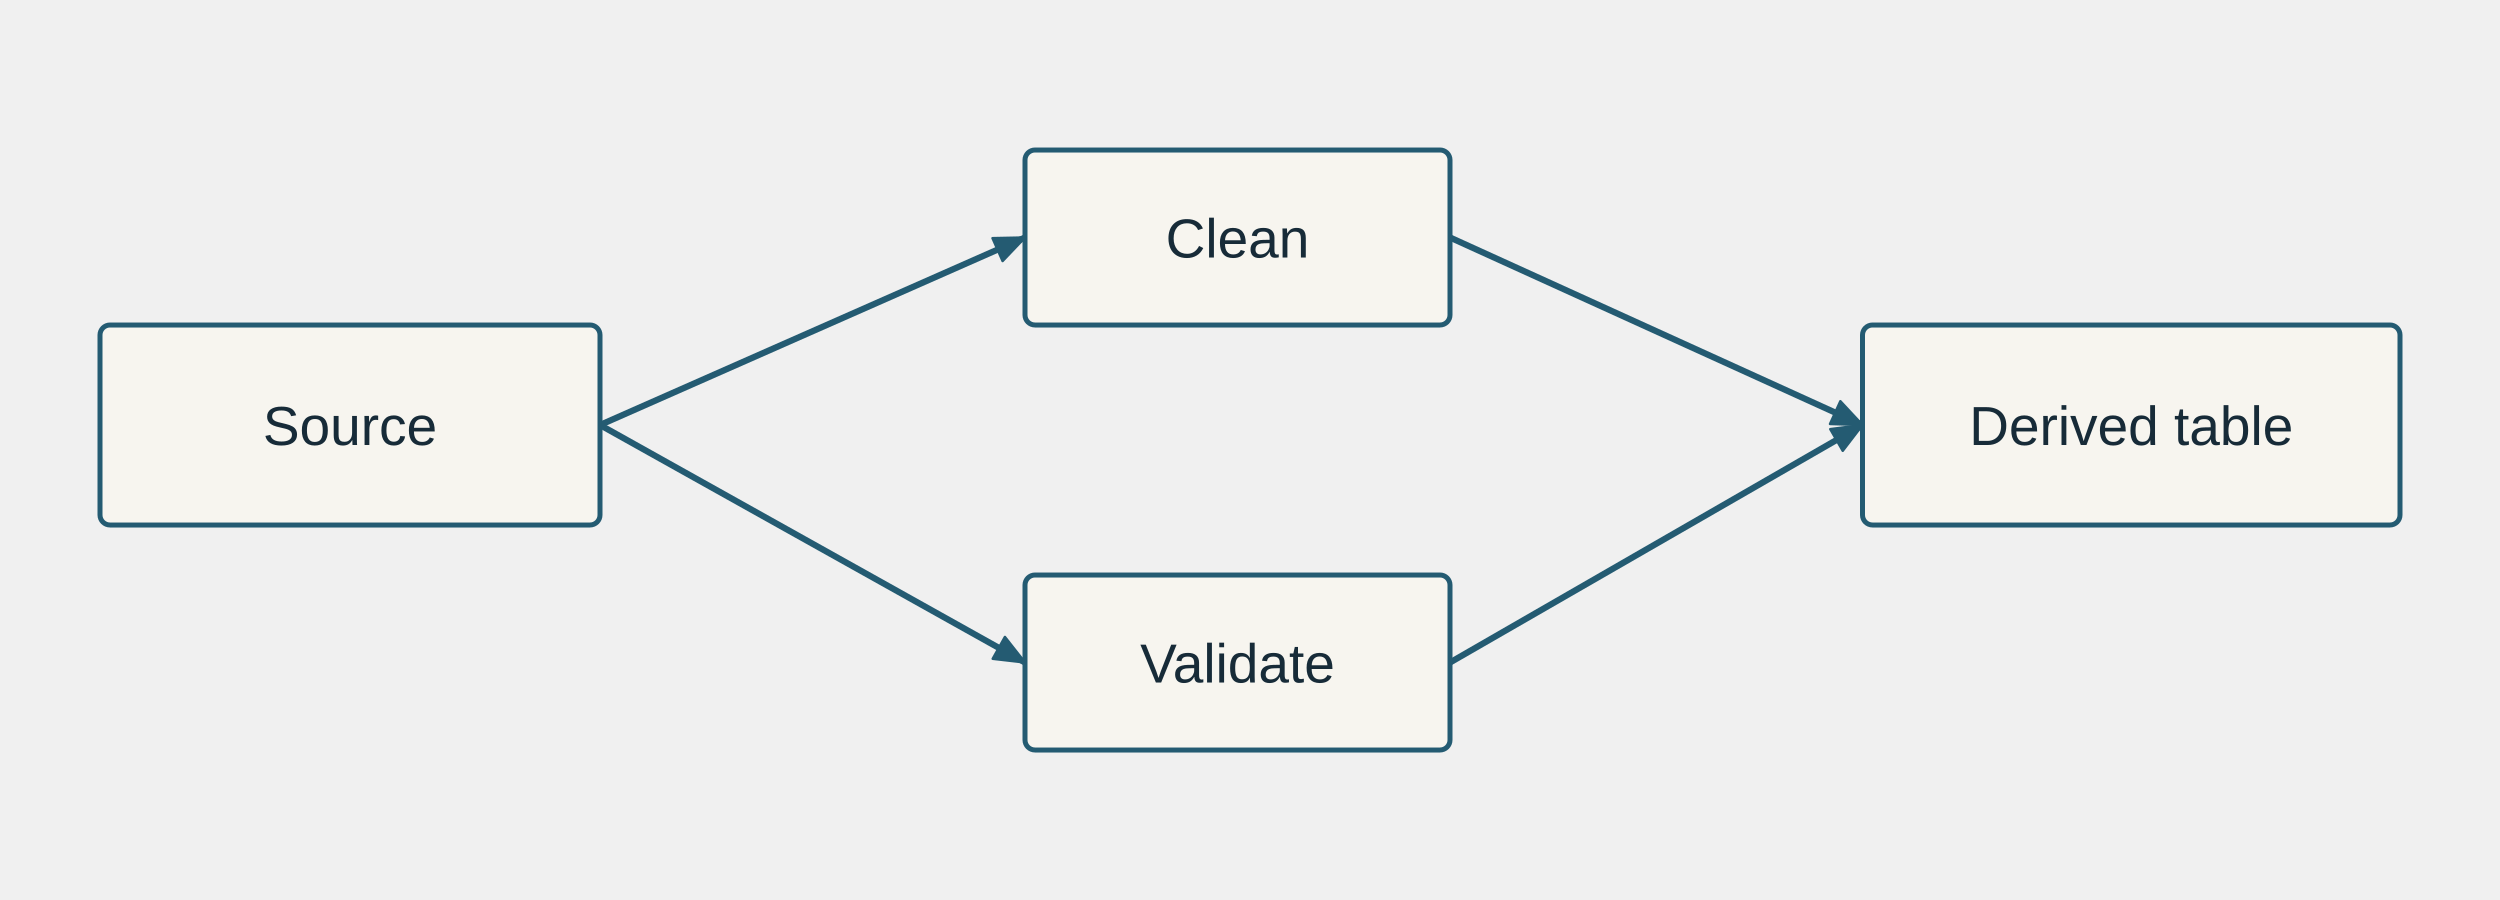
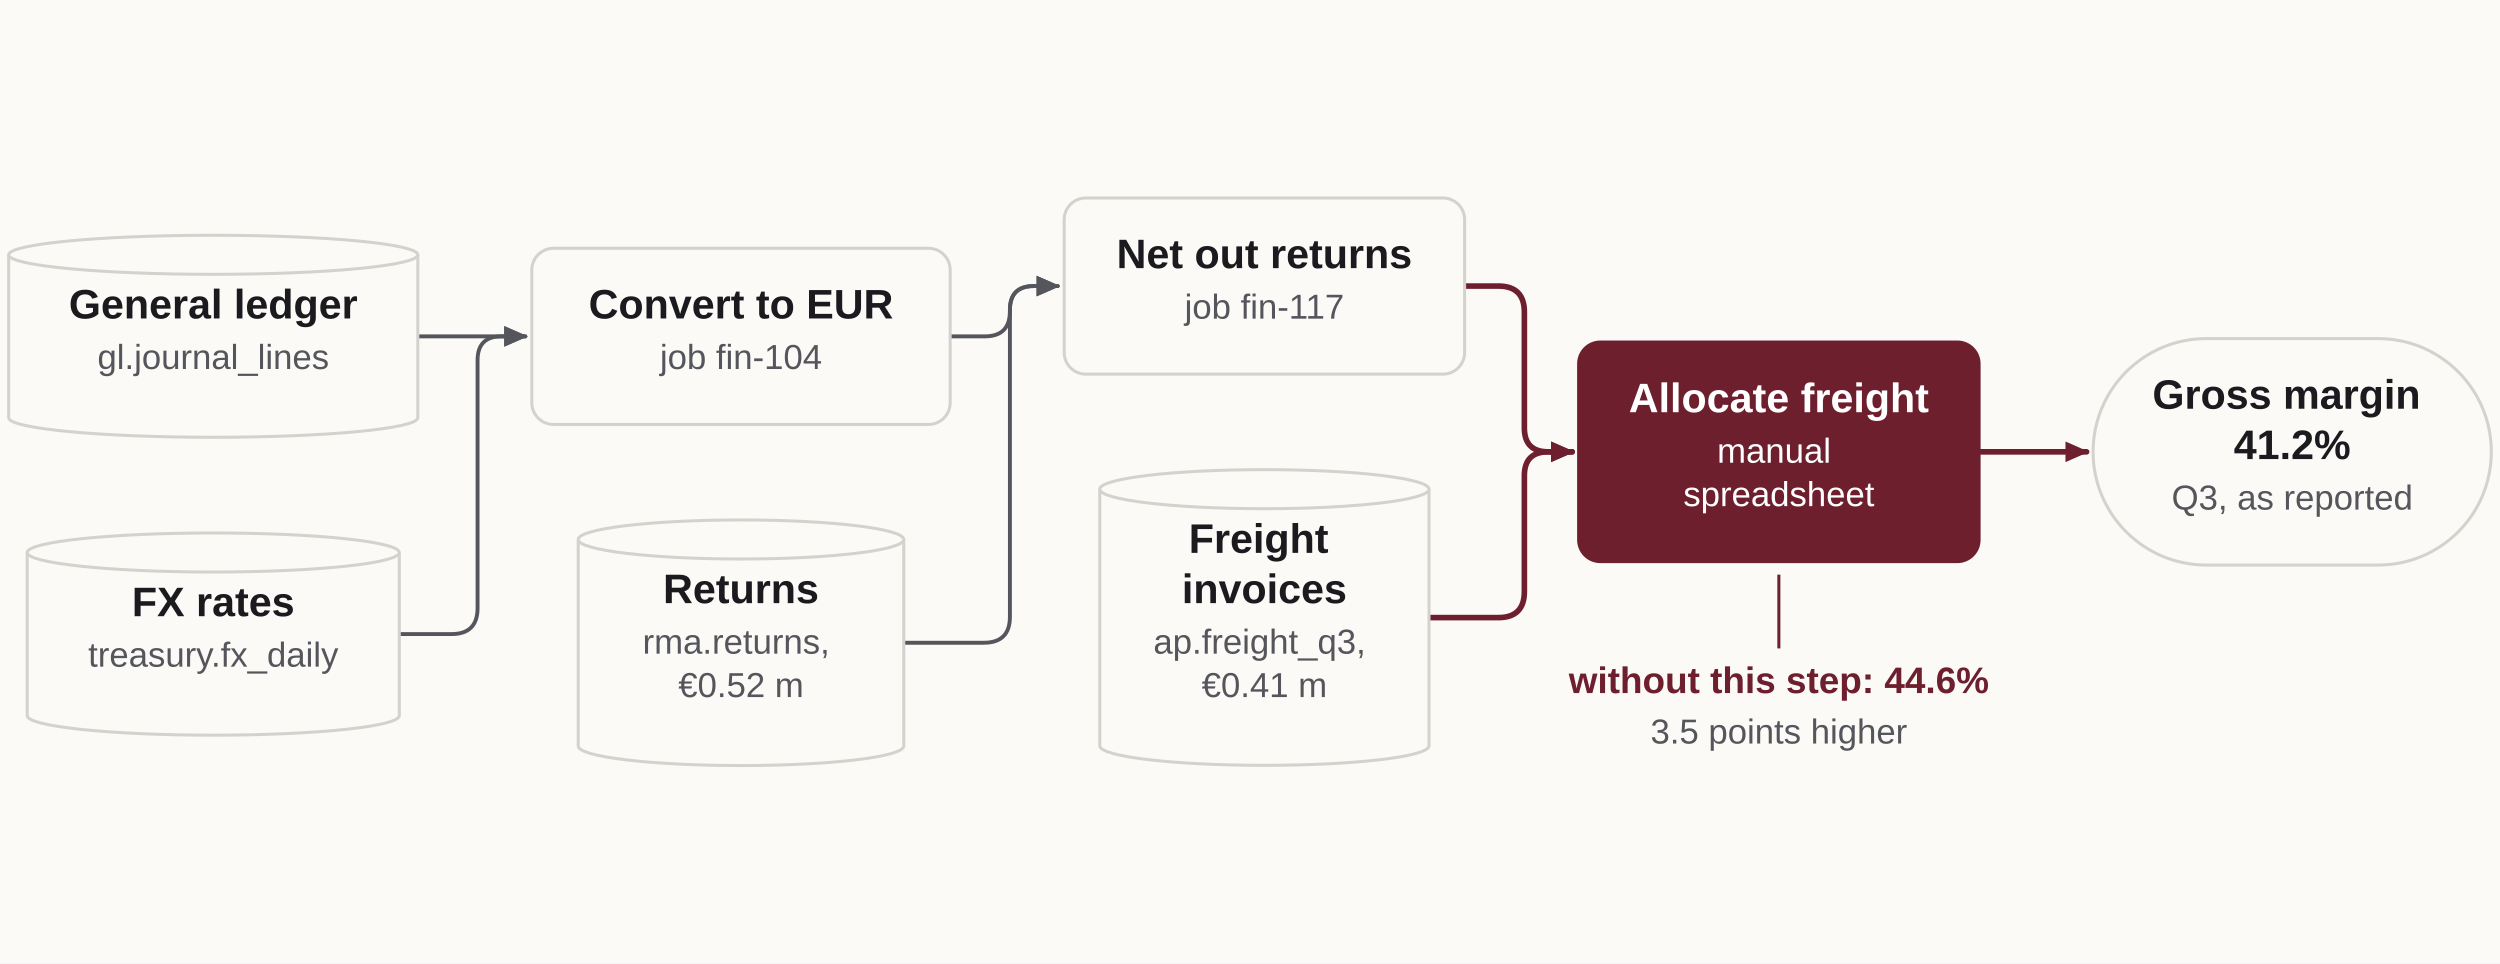
- <svg xmlns="http://www.w3.org/2000/svg" viewBox="0 0 1000 360" role="img" aria-label="Show where a value came from">
-   <line x1="240" y1="170" x2="410" y2="95" stroke="#245B72" stroke-width="2.5" />
-   <path d="M410 95 L397.003 95.269 L401.039 104.418Z" fill="#245B72" stroke="#245B72" stroke-width="1" stroke-linejoin="round" />
-   <line x1="240" y1="170" x2="410" y2="265" stroke="#245B72" stroke-width="2.5" />
-   <path d="M410 265 L401.964 254.781 L397.086 263.511Z" fill="#245B72" stroke="#245B72" stroke-width="1" stroke-linejoin="round" />
-   <line x1="580" y1="95" x2="745" y2="170" stroke="#245B72" stroke-width="2.5" />
-   <path d="M745 170 L736.145 160.483 L732.007 169.586Z" fill="#245B72" stroke="#245B72" stroke-width="1" stroke-linejoin="round" />
-   <line x1="580" y1="265" x2="745" y2="170" stroke="#245B72" stroke-width="2.5" />
-   <path d="M745 170 L732.106 171.654 L737.095 180.321Z" fill="#245B72" stroke="#245B72" stroke-width="1" stroke-linejoin="round" />
-   <rect x="40" y="130" width="200" height="80" rx="4" fill="#F7F5EF" stroke="#245B72" stroke-width="2" />
-   <text x="140.0" y="178.0" font-family="Arial, sans-serif" font-size="22" text-anchor="middle" fill="#172B38">Source</text>
-   <rect x="410" y="60" width="170" height="70" rx="4" fill="#F7F5EF" stroke="#245B72" stroke-width="2" />
-   <text x="495.0" y="103.0" font-family="Arial, sans-serif" font-size="22" text-anchor="middle" fill="#172B38">Clean</text>
-   <rect x="410" y="230" width="170" height="70" rx="4" fill="#F7F5EF" stroke="#245B72" stroke-width="2" />
-   <text x="495.0" y="273.0" font-family="Arial, sans-serif" font-size="22" text-anchor="middle" fill="#172B38">Validate</text>
-   <rect x="745" y="130" width="215" height="80" rx="4" fill="#F7F5EF" stroke="#245B72" stroke-width="2" />
-   <text x="852.5" y="178.0" font-family="Arial, sans-serif" font-size="22" text-anchor="middle" fill="#172B38">Derived table</text>
+ <svg xmlns="http://www.w3.org/2000/svg" viewBox="0 0 1152 444" width="1152" height="444" role="img" aria-labelledby="transformation-lineage-fig-title transformation-lineage-fig-desc" id="transformation-lineage-fig" class="ss-fig" font-family="&quot;Helvetica Neue&quot;,&quot;Segoe UI&quot;,&quot;Liberation Sans&quot;,Arial,sans-serif,&quot;Hiragino Sans&quot;,&quot;Noto Sans JP&quot;,&quot;Yu Gothic&quot;,&quot;Meiryo&quot;,&quot;IPAPGothic&quot;,sans-serif" style="overflow:visible;">
+   <rect x="0" y="0" width="1152" height="444" fill="#fbfaf7" />
+   <defs>
+     <marker id="transformation-lineage-fig-arr" viewBox="0 0 10 10" refX="9" refY="5" markerWidth="10.8" markerHeight="10.8" markerUnits="userSpaceOnUse" orient="auto-start-reverse">
+       <path d="M0 0.6L10 5L0 9.4Z" fill="#55555c" />
+     </marker>
+     <marker id="transformation-lineage-fig-arr-ink" viewBox="0 0 10 10" refX="9" refY="5" markerWidth="10.8" markerHeight="10.8" markerUnits="userSpaceOnUse" orient="auto-start-reverse">
+       <path d="M0 0.6L10 5L0 9.4Z" fill="#1b1b1f" />
+     </marker>
+     <marker id="transformation-lineage-fig-arr-accent" viewBox="0 0 10 10" refX="9" refY="5" markerWidth="10.8" markerHeight="10.8" markerUnits="userSpaceOnUse" orient="auto-start-reverse">
+       <path d="M0 0.6L10 5L0 9.4Z" fill="#6e1f2e" />
+     </marker>
+     <marker id="transformation-lineage-fig-arr-open" viewBox="0 0 10 10" refX="8.5" refY="5" markerWidth="10.8" markerHeight="10.8" markerUnits="userSpaceOnUse" orient="auto-start-reverse">
+       <path d="M1.5 1.5L8.5 5L1.5 8.5" fill="none" stroke="#55555c" stroke-width="1.6" stroke-linecap="round" stroke-linejoin="round" />
+     </marker>
+   </defs>
+   <g class="ss-edges">
+     <path d="M192.53 155L242.06 155" stroke="#55555c" stroke-width="1.8" fill="none" stroke-linecap="round" marker-end="url(#transformation-lineage-fig-arr)" />
+     <path d="M184 292.18L208.06 292.18Q220.06 292.18 220.06 280.18L220.06 166Q220.06 155 231.06 155L242.06 155" stroke="#55555c" stroke-width="1.8" fill="none" stroke-linecap="round" marker-end="url(#transformation-lineage-fig-arr)" />
+     <path d="M437.84 155L453.78 155Q465.37 155 465.37 143.41L465.37 142.82Q465.37 131.82 476.37 131.82L487.37 131.82" stroke="#55555c" stroke-width="1.8" fill="none" stroke-linecap="round" marker-end="url(#transformation-lineage-fig-arr)" />
+     <path d="M416.45 296.18L453.37 296.18Q465.37 296.18 465.37 284.18L465.37 142.82Q465.37 131.82 476.37 131.82L487.37 131.82" stroke="#55555c" stroke-width="1.8" fill="none" stroke-linecap="round" marker-end="url(#transformation-lineage-fig-arr)" />
+     <path d="M674.9 131.82L690.43 131.82Q702.43 131.82 702.43 143.82L702.43 197.2Q702.43 208.2 713.43 208.2L724.43 208.2" stroke="#6e1f2e" stroke-width="2.6" fill="none" stroke-linecap="round" marker-end="url(#transformation-lineage-fig-arr-accent)" />
+     <path d="M658.49 284.59L690.43 284.59Q702.43 284.59 702.43 272.59L702.43 219.2Q702.43 208.2 713.43 208.2L724.43 208.2" stroke="#6e1f2e" stroke-width="2.6" fill="none" stroke-linecap="round" marker-end="url(#transformation-lineage-fig-arr-accent)" />
+     <path d="M911.96 208.2L961.49 208.2" stroke="#6e1f2e" stroke-width="2.6" fill="none" stroke-linecap="round" marker-end="url(#transformation-lineage-fig-arr-accent)" />
+   </g>
+   <g class="ss-node ss-node-store" data-node="gl">
+     <g>
+       <path d="M4 117.41V192.59A94.27 9 0 0 0 192.53 192.59V117.41" fill="#fbfaf7" stroke="#d3d2cd" stroke-width="1.4" />
+       <ellipse cx="98.27" cy="117.41" rx="94.27" ry="9" fill="#fbfaf7" stroke="#d3d2cd" stroke-width="1.4" />
+     </g>
+     <text x="98.27" y="146.75" font-size="19" text-anchor="middle" fill="#1b1b1f" font-weight="600">General ledger</text>
+     <text x="98.27" y="170.03" font-size="16" text-anchor="middle" fill="#55555c">gl.journal_lines</text>
+   </g>
+   <g class="ss-node ss-node-store" data-node="fx">
+     <g>
+       <path d="M12.53 254.59V329.77A85.73 9 0 0 0 184 329.77V254.59" fill="#fbfaf7" stroke="#d3d2cd" stroke-width="1.4" />
+       <ellipse cx="98.27" cy="254.59" rx="85.73" ry="9" fill="#fbfaf7" stroke="#d3d2cd" stroke-width="1.4" />
+     </g>
+     <text x="98.27" y="283.93" font-size="19" text-anchor="middle" fill="#1b1b1f" font-weight="600">FX rates</text>
+     <text x="98.27" y="307.21" font-size="16" text-anchor="middle" fill="#55555c">treasury.fx_daily</text>
+   </g>
+   <g class="ss-node ss-node-process" data-node="convert">
+     <rect x="245.06" y="114.41" width="192.78" height="81.18" rx="10" fill="#fbfaf7" stroke="#d3d2cd" stroke-width="1.4" />
+     <text x="341.45" y="146.75" font-size="19" text-anchor="middle" fill="#1b1b1f" font-weight="600">Convert to EUR</text>
+     <text x="341.45" y="170.03" font-size="16" text-anchor="middle" fill="#55555c">job fin-104</text>
+   </g>
+   <g class="ss-node ss-node-store" data-node="rma">
+     <g>
+       <path d="M266.45 248.59V343.77A75 9 0 0 0 416.45 343.77V248.59" fill="#fbfaf7" stroke="#d3d2cd" stroke-width="1.4" />
+       <ellipse cx="341.45" cy="248.59" rx="75" ry="9" fill="#fbfaf7" stroke="#d3d2cd" stroke-width="1.4" />
+     </g>
+     <text x="341.45" y="277.93" font-size="19" text-anchor="middle" fill="#1b1b1f" font-weight="600">Returns</text>
+     <text x="341.45" y="301.21" font-size="16" text-anchor="middle" fill="#55555c">
+       <tspan x="341.45" y="301.21">rma.returns,</tspan>
+       <tspan x="341.45" dy="20">€0.52 m</tspan>
+     </text>
+   </g>
+   <g class="ss-node ss-node-process" data-node="net">
+     <rect x="490.37" y="91.23" width="184.53" height="81.18" rx="10" fill="#fbfaf7" stroke="#d3d2cd" stroke-width="1.4" />
+     <text x="582.63" y="123.57" font-size="19" text-anchor="middle" fill="#1b1b1f" font-weight="600">Net out returns</text>
+     <text x="582.63" y="146.85" font-size="16" text-anchor="middle" fill="#55555c">job fin-117</text>
+   </g>
+   <g class="ss-node ss-node-store" data-node="freight">
+     <g>
+       <path d="M506.78 225.41V343.77A75.86 9 0 0 0 658.49 343.77V225.41" fill="#fbfaf7" stroke="#d3d2cd" stroke-width="1.4" />
+       <ellipse cx="582.63" cy="225.41" rx="75.86" ry="9" fill="#fbfaf7" stroke="#d3d2cd" stroke-width="1.4" />
+     </g>
+     <text x="582.63" y="254.75" font-size="19" text-anchor="middle" fill="#1b1b1f" font-weight="600">
+       <tspan x="582.63" y="254.75">Freight</tspan>
+       <tspan x="582.63" dy="23.18">invoices</tspan>
+     </text>
+     <text x="582.63" y="301.21" font-size="16" text-anchor="middle" fill="#55555c">
+       <tspan x="582.63" y="301.21">ap.freight_q3,</tspan>
+       <tspan x="582.63" dy="20">€0.41 m</tspan>
+     </text>
+   </g>
+   <g class="ss-node ss-node-process" data-node="alloc">
+     <rect x="727.43" y="157.61" width="184.53" height="101.18" rx="10" fill="#6e1f2e" stroke="#6e1f2e" stroke-width="1.4" />
+     <text x="819.7" y="189.95" font-size="19" text-anchor="middle" fill="#ffffff" font-weight="600">Allocate freight</text>
+     <text x="819.7" y="213.23" font-size="16" text-anchor="middle" fill="#ffffff">
+       <tspan x="819.7" y="213.23">manual</tspan>
+       <tspan x="819.7" dy="20">spreadsheet</tspan>
+     </text>
+   </g>
+   <g class="ss-node ss-node-terminal" data-node="margin">
+     <rect x="964.49" y="156.02" width="183.51" height="104.36" rx="52.18" fill="#fbfaf7" stroke="#d3d2cd" stroke-width="1.4" />
+     <text x="1056.25" y="188.36" font-size="19" text-anchor="middle" fill="#1b1b1f" font-weight="600">
+       <tspan x="1056.25" y="188.36">Gross margin</tspan>
+       <tspan x="1056.25" dy="23.18">41.2%</tspan>
+     </text>
+     <text x="1056.25" y="234.82" font-size="16" text-anchor="middle" fill="#55555c">Q3, as reported</text>
+   </g>
+   <g class="ss-edge-labels" />
+   <g class="lineage-note">
+     <line x1="819.7" x2="819.7" y1="264.79" y2="298.79" stroke="#6e1f2e" stroke-width="1.4" />
+     <text x="819.7" y="319.37" font-size="17" text-anchor="middle" fill="#6e1f2e" font-weight="700">without this step: 44.6%</text>
+     <text x="819.7" y="342.63" font-size="16" text-anchor="middle" fill="#55555c">3.5 points higher</text>
+   </g>
</svg>
